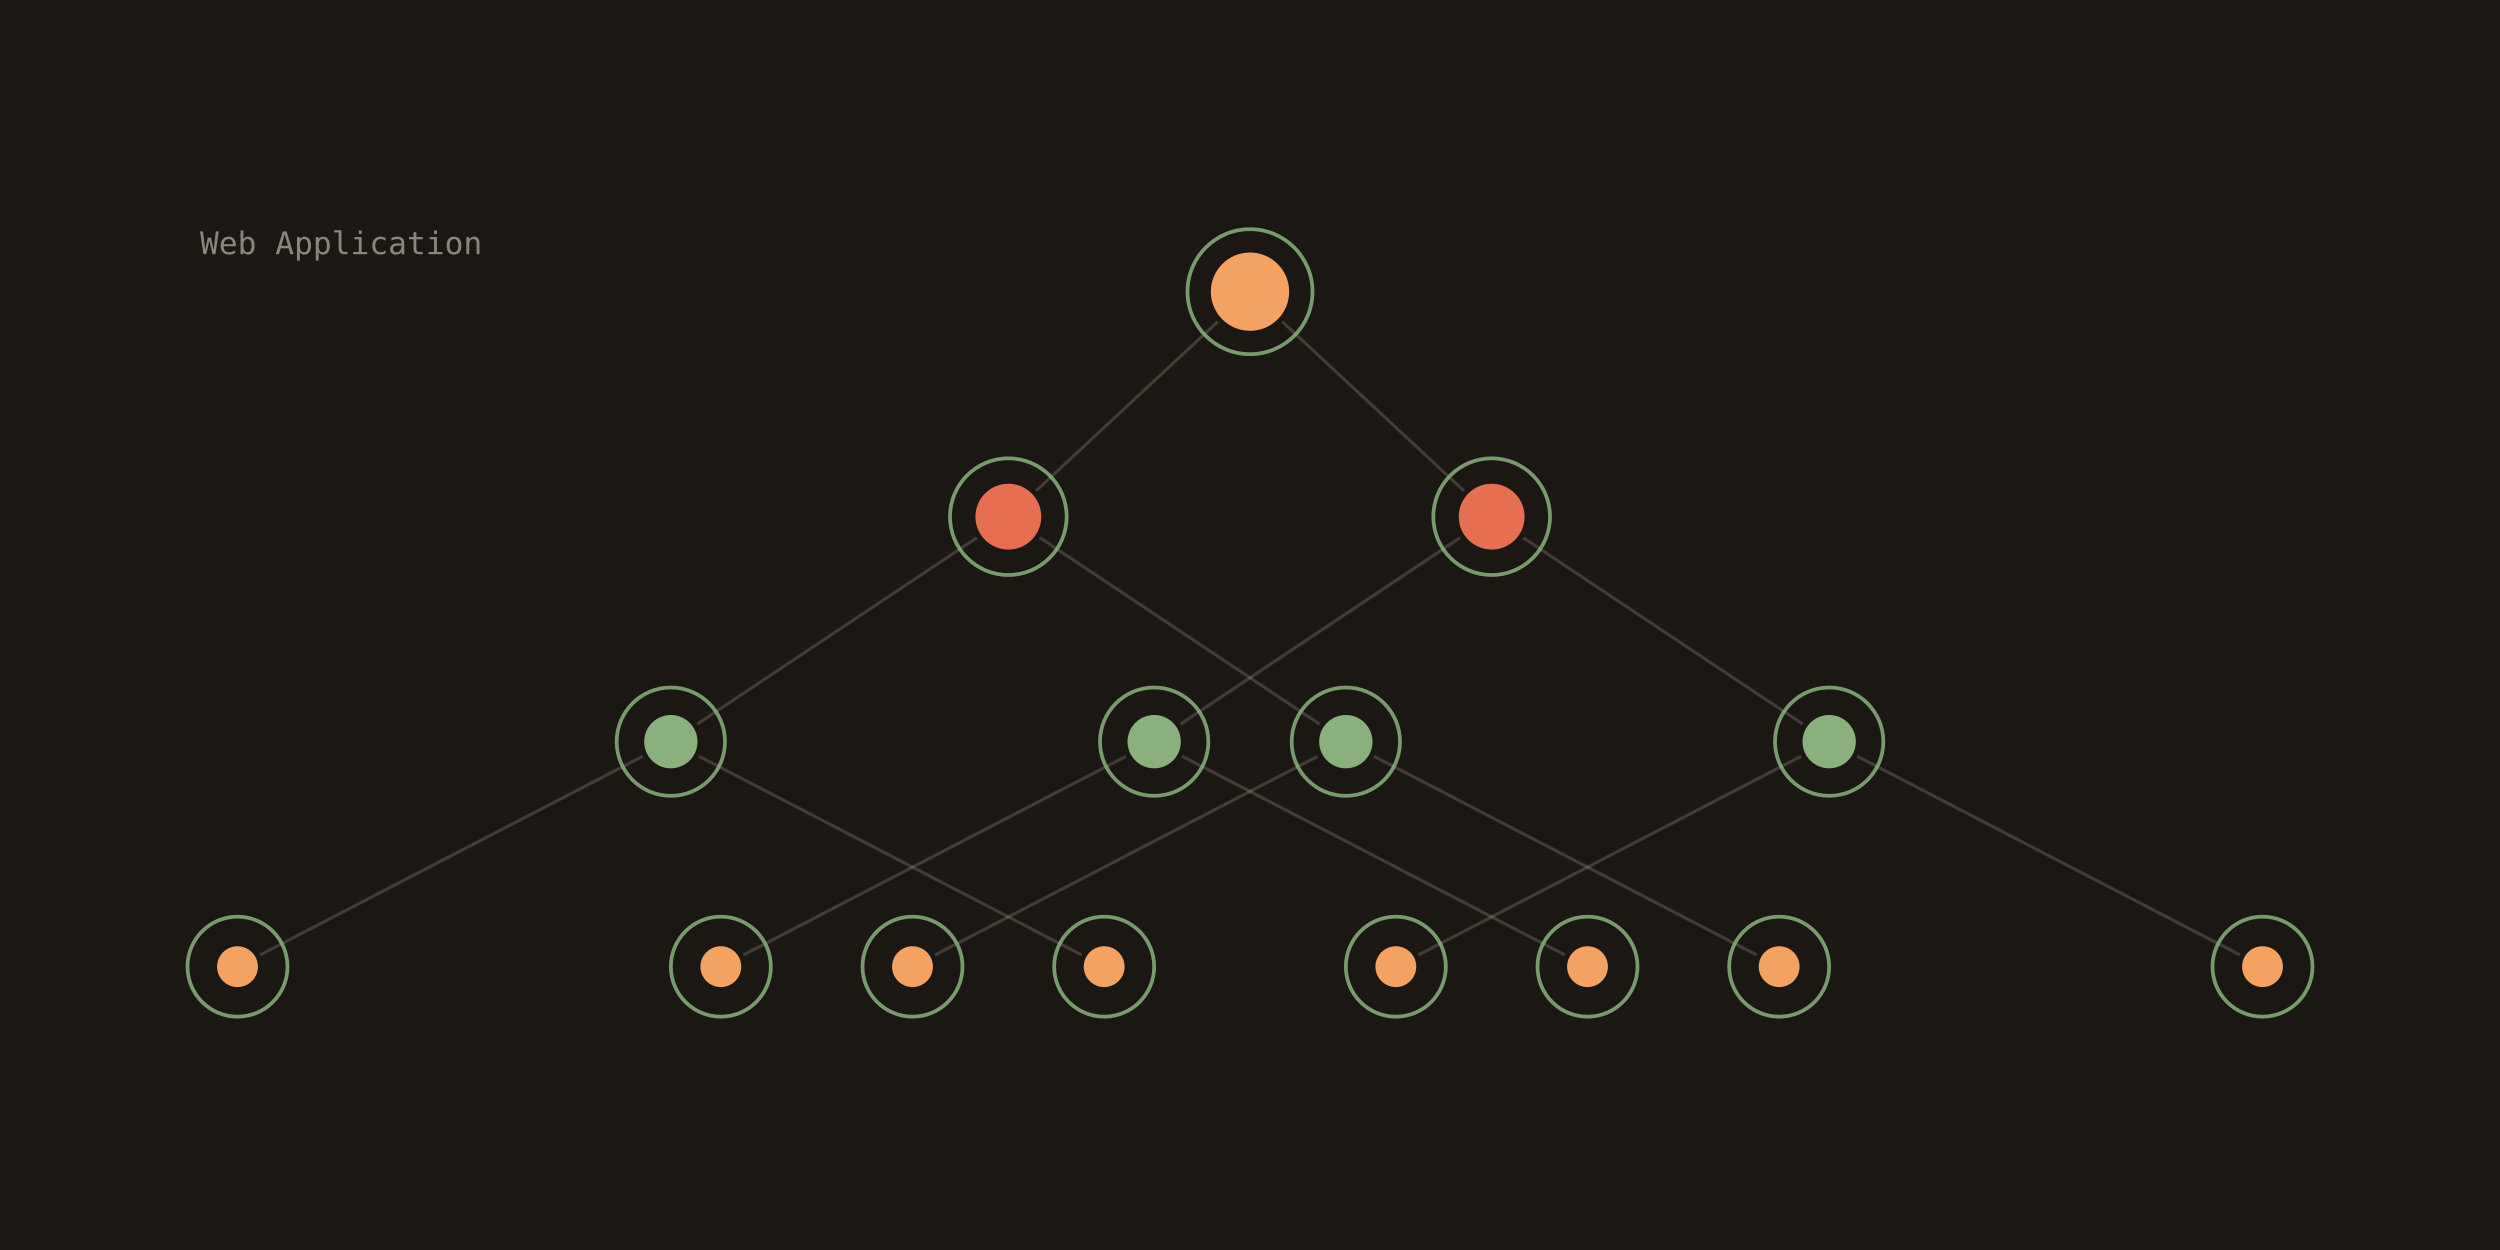
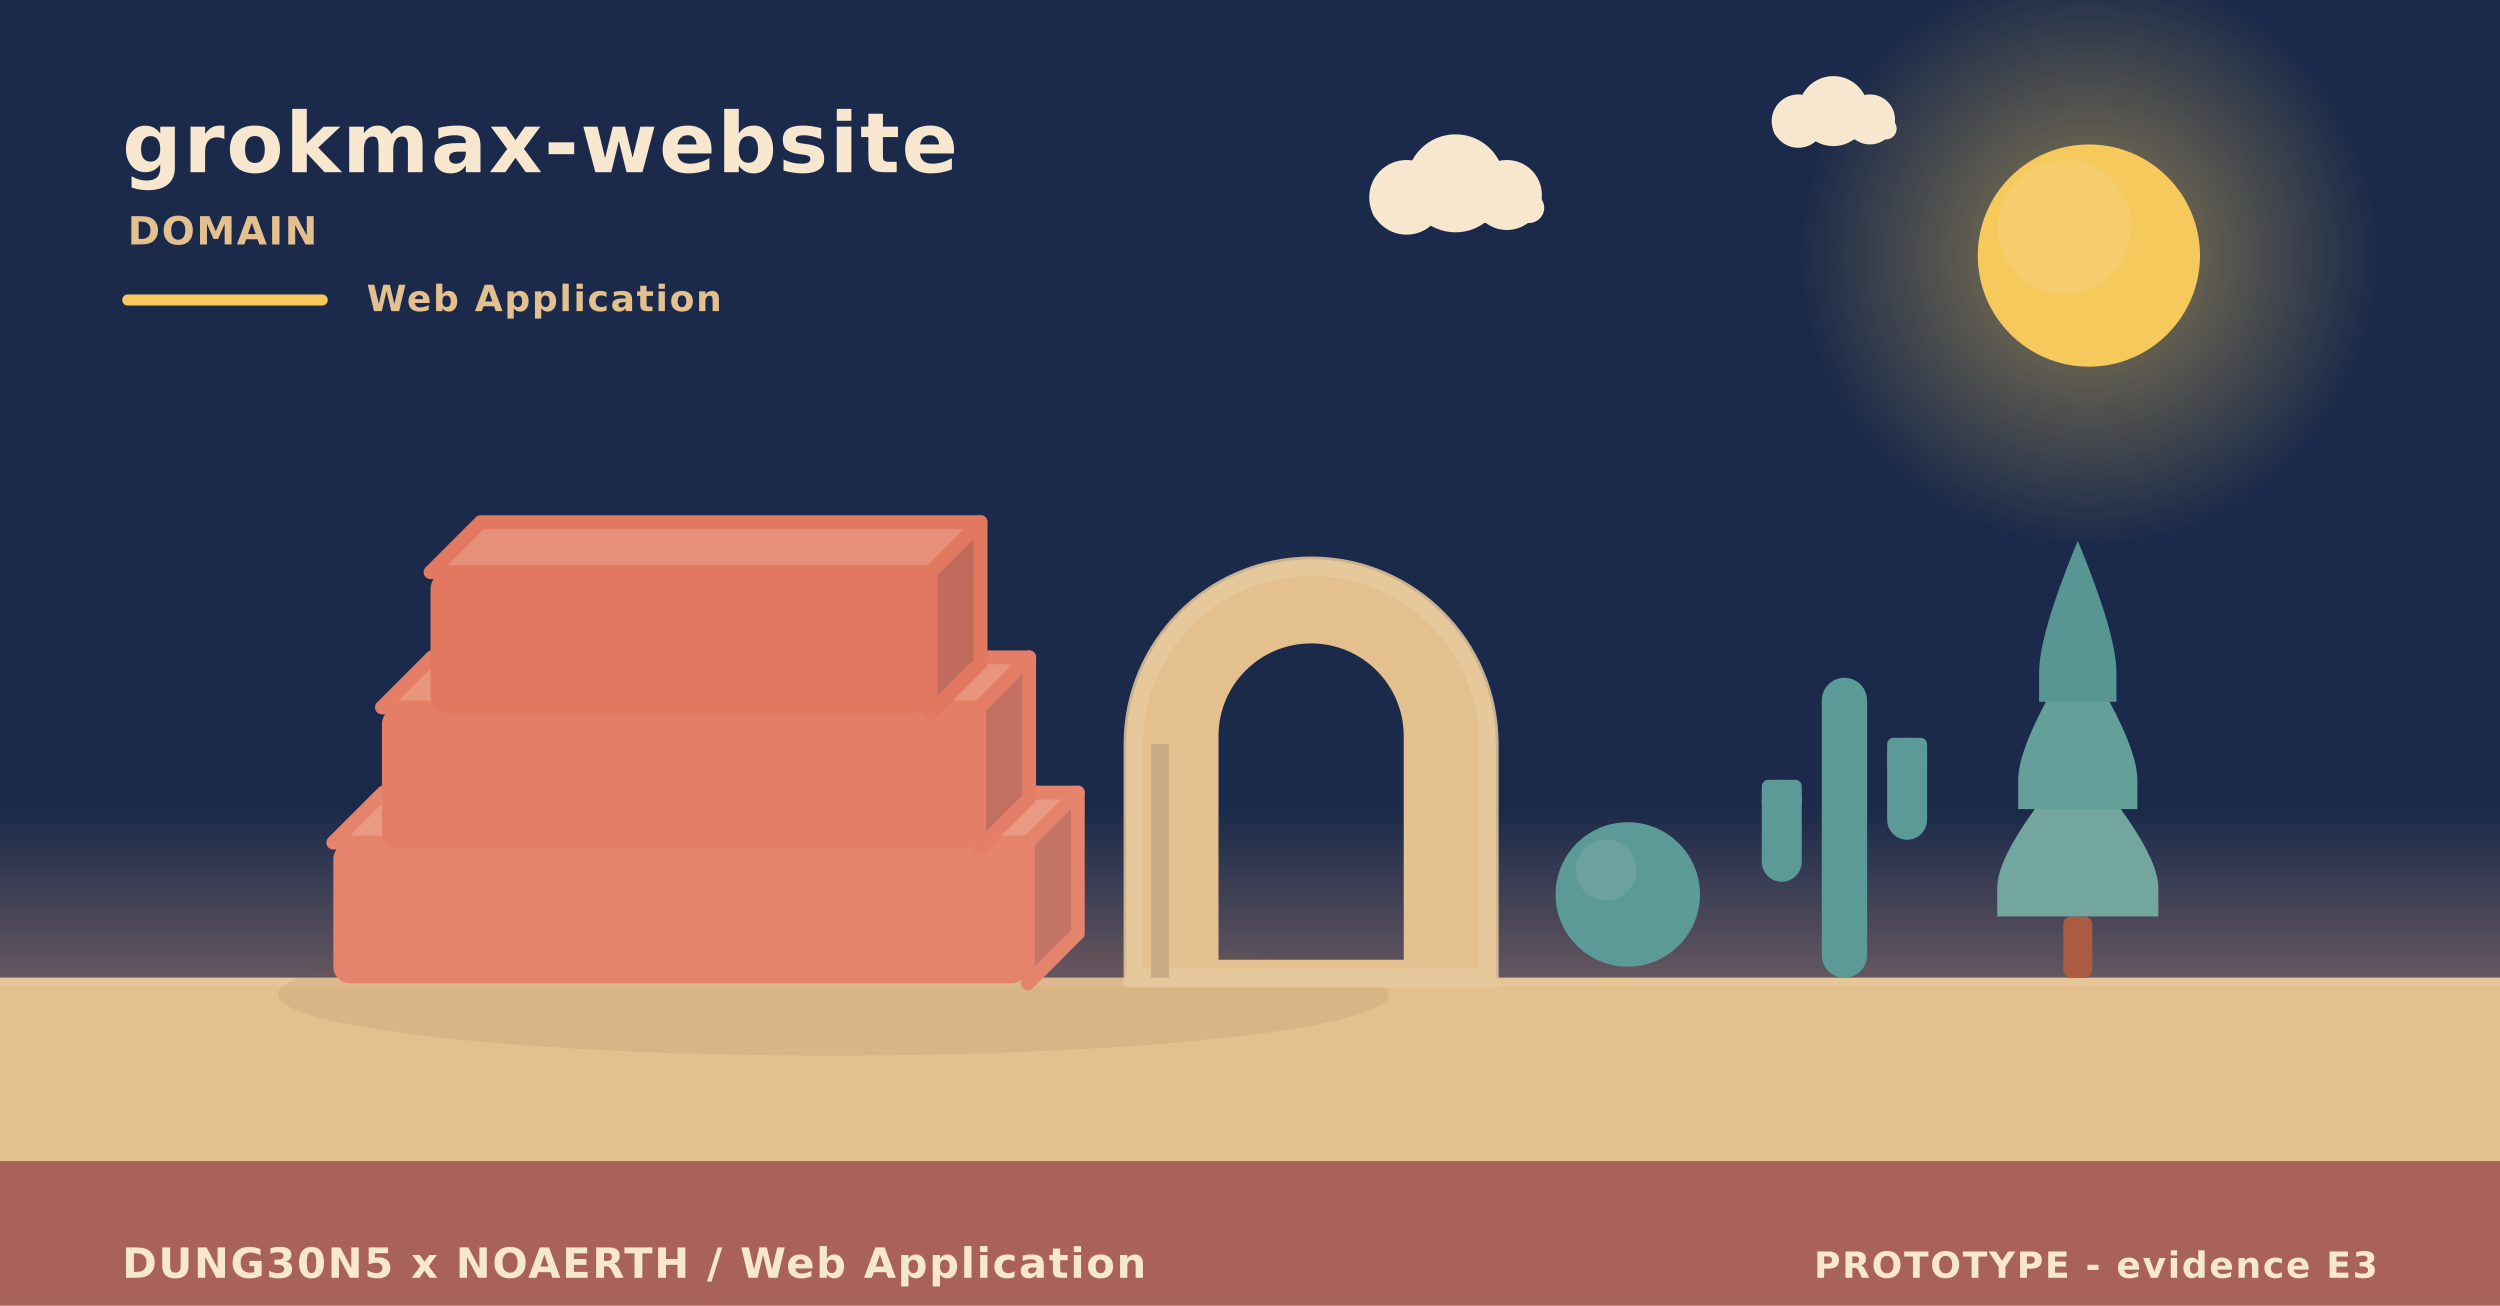
- <svg xmlns="http://www.w3.org/2000/svg" viewBox="0 0 1200 600" width="1200" height="600" role="img" aria-label="grokmax-website domain model">
-   <rect width="1200" height="600" fill="#1b1712" />
-   <defs>
-     <linearGradient id="gd" x1="0" y1="0" x2="1" y2="1">
-       <stop offset="0%" stop-color="#f4a261" />
-       <stop offset="100%" stop-color="#e76f51" />
-     </linearGradient>
-   </defs>
-   <line x1="600.00" y1="140.00" x2="716.00" y2="248.00" stroke="rgba(253,246,233,0.300)" stroke-width="1.50" opacity="0.55" />
-   <line x1="600.00" y1="140.00" x2="484.00" y2="248.00" stroke="rgba(253,246,233,0.300)" stroke-width="1.50" opacity="0.55" />
-   <line x1="716.00" y1="248.00" x2="878.00" y2="356.00" stroke="rgba(253,246,233,0.300)" stroke-width="1.50" opacity="0.55" />
-   <line x1="716.00" y1="248.00" x2="554.00" y2="356.00" stroke="rgba(253,246,233,0.300)" stroke-width="1.50" opacity="0.55" />
-   <line x1="484.00" y1="248.00" x2="646.00" y2="356.00" stroke="rgba(253,246,233,0.300)" stroke-width="1.50" opacity="0.55" />
-   <line x1="484.00" y1="248.00" x2="322.00" y2="356.00" stroke="rgba(253,246,233,0.300)" stroke-width="1.50" opacity="0.55" />
-   <line x1="878.00" y1="356.00" x2="1086.00" y2="464.00" stroke="rgba(253,246,233,0.300)" stroke-width="1.50" opacity="0.55" />
-   <line x1="878.00" y1="356.00" x2="670.00" y2="464.00" stroke="rgba(253,246,233,0.300)" stroke-width="1.50" opacity="0.55" />
-   <line x1="554.00" y1="356.00" x2="762.00" y2="464.00" stroke="rgba(253,246,233,0.300)" stroke-width="1.50" opacity="0.55" />
-   <line x1="554.00" y1="356.00" x2="346.00" y2="464.00" stroke="rgba(253,246,233,0.300)" stroke-width="1.50" opacity="0.55" />
-   <line x1="646.00" y1="356.00" x2="854.00" y2="464.00" stroke="rgba(253,246,233,0.300)" stroke-width="1.50" opacity="0.55" />
-   <line x1="646.00" y1="356.00" x2="438.00" y2="464.00" stroke="rgba(253,246,233,0.300)" stroke-width="1.50" opacity="0.55" />
-   <line x1="322.00" y1="356.00" x2="530.00" y2="464.00" stroke="rgba(253,246,233,0.300)" stroke-width="1.50" opacity="0.55" />
-   <line x1="322.00" y1="356.00" x2="114.00" y2="464.00" stroke="rgba(253,246,233,0.300)" stroke-width="1.50" opacity="0.55" />
-   <circle cx="600.00" cy="140.00" r="20.00" fill="#f4a261" opacity="1.00" stroke="#1b1712" stroke-width="2.40" />
+ <svg xmlns="http://www.w3.org/2000/svg" width="900" height="470" viewBox="0 0 900 470" role="img" aria-label="grokmax-website - the problem it addresses">
+   <linearGradient id="skym" x1="0" y1="0" x2="0" y2="1">
+     <stop offset="0" stop-color="#1b2a4a" />
+     <stop offset="0.62" stop-color="#1b2a4a" />
+     <stop offset="1" stop-color="#f3ad8a" />
+   </linearGradient>
+   <rect width="900" height="470" fill="url(#skym)" />
+   <radialGradient id="sunm">
+     <stop offset="0.35" stop-color="#f5c95c" stop-opacity="0.34" />
+     <stop offset="1" stop-color="#f5c95c" stop-opacity="0" />
+   </radialGradient>
+   <circle cx="752" cy="92" r="104" fill="url(#sunm)" />
+   <circle cx="752" cy="92" r="40" fill="#f5c95c" />
+   <circle cx="743.2" cy="81.6" r="24" fill="#f5d27e" opacity="0.5" />
  <g>
-     <circle cx="600.00" cy="140.00" r="30.00" fill="none" stroke="#8ab17d" stroke-width="1.80" opacity="0.85" />
-     <animate attributeName="opacity" values="0.25;1.0;0.25" dur="9.0s" begin="0.0s" repeatCount="indefinite" />
+     <circle cx="524" cy="66" r="17.64" fill="#f6e7ce" />
+     <circle cx="506.36" cy="71.04" r="13.44" fill="#f6e7ce" />
+     <circle cx="542.48" cy="70.2" r="12.6" fill="#f6e7ce" />
+     <rect x="493.76" y="69.36" width="62.16" height="10.92" rx="5.46" fill="#f6e7ce" />
+     <animateTransform attributeName="transform" type="translate" values="0 0;24 0;0 0" dur="36s" begin="0s" repeatCount="indefinite" />
  </g>
-   <circle cx="716.00" cy="248.00" r="17.00" fill="#e76f51" opacity="1.00" stroke="#1b1712" stroke-width="2.40" />
  <g>
-     <circle cx="716.00" cy="248.00" r="28.00" fill="none" stroke="#8ab17d" stroke-width="1.80" opacity="0.85" />
-     <animate attributeName="opacity" values="0.25;1.0;0.25" dur="9.0s" begin="0.5s" repeatCount="indefinite" />
+     <circle cx="660" cy="40" r="12.6" fill="#f6e7ce" />
+     <circle cx="647.4" cy="43.6" r="9.6" fill="#f6e7ce" />
+     <circle cx="673.2" cy="43" r="9" fill="#f6e7ce" />
+     <rect x="638.4" y="42.4" width="44.4" height="7.8" rx="3.9" fill="#f6e7ce" />
+     <animateTransform attributeName="transform" type="translate" values="0 0;-18 0;0 0" dur="46s" begin="3s" repeatCount="indefinite" />
  </g>
-   <circle cx="484.00" cy="248.00" r="17.00" fill="#e76f51" opacity="1.00" stroke="#1b1712" stroke-width="2.40" />
-   <g>
-     <circle cx="484.00" cy="248.00" r="28.00" fill="none" stroke="#8ab17d" stroke-width="1.80" opacity="0.85" />
-     <animate attributeName="opacity" values="0.25;1.0;0.25" dur="9.0s" begin="0.62s" repeatCount="indefinite" />
-   </g>
-   <circle cx="878.00" cy="356.00" r="14.00" fill="#8ab17d" opacity="1.00" stroke="#1b1712" stroke-width="2.40" />
-   <g>
-     <circle cx="878.00" cy="356.00" r="26.00" fill="none" stroke="#8ab17d" stroke-width="1.80" opacity="0.85" />
-     <animate attributeName="opacity" values="0.25;1.0;0.25" dur="9.0s" begin="1.0s" repeatCount="indefinite" />
-   </g>
-   <circle cx="554.00" cy="356.00" r="14.00" fill="#8ab17d" opacity="1.00" stroke="#1b1712" stroke-width="2.40" />
-   <g>
-     <circle cx="554.00" cy="356.00" r="26.00" fill="none" stroke="#8ab17d" stroke-width="1.80" opacity="0.85" />
-     <animate attributeName="opacity" values="0.25;1.0;0.25" dur="9.0s" begin="1.12s" repeatCount="indefinite" />
-   </g>
-   <circle cx="646.00" cy="356.00" r="14.00" fill="#8ab17d" opacity="1.00" stroke="#1b1712" stroke-width="2.40" />
-   <g>
-     <circle cx="646.00" cy="356.00" r="26.00" fill="none" stroke="#8ab17d" stroke-width="1.80" opacity="0.85" />
-     <animate attributeName="opacity" values="0.25;1.0;0.25" dur="9.0s" begin="1.24s" repeatCount="indefinite" />
-   </g>
-   <circle cx="322.00" cy="356.00" r="14.00" fill="#8ab17d" opacity="1.00" stroke="#1b1712" stroke-width="2.40" />
-   <g>
-     <circle cx="322.00" cy="356.00" r="26.00" fill="none" stroke="#8ab17d" stroke-width="1.80" opacity="0.85" />
-     <animate attributeName="opacity" values="0.25;1.0;0.25" dur="9.0s" begin="1.36s" repeatCount="indefinite" />
-   </g>
-   <circle cx="1086.00" cy="464.00" r="11.00" fill="#f4a261" opacity="1.00" stroke="#1b1712" stroke-width="2.40" />
-   <g>
-     <circle cx="1086.00" cy="464.00" r="24.00" fill="none" stroke="#8ab17d" stroke-width="1.80" opacity="0.85" />
-     <animate attributeName="opacity" values="0.25;1.0;0.25" dur="9.0s" begin="1.5s" repeatCount="indefinite" />
-   </g>
-   <circle cx="670.00" cy="464.00" r="11.00" fill="#f4a261" opacity="1.00" stroke="#1b1712" stroke-width="2.40" />
-   <g>
-     <circle cx="670.00" cy="464.00" r="24.00" fill="none" stroke="#8ab17d" stroke-width="1.80" opacity="0.85" />
-     <animate attributeName="opacity" values="0.25;1.0;0.25" dur="9.0s" begin="1.62s" repeatCount="indefinite" />
-   </g>
-   <circle cx="762.00" cy="464.00" r="11.00" fill="#f4a261" opacity="1.00" stroke="#1b1712" stroke-width="2.40" />
-   <g>
-     <circle cx="762.00" cy="464.00" r="24.00" fill="none" stroke="#8ab17d" stroke-width="1.80" opacity="0.85" />
-     <animate attributeName="opacity" values="0.25;1.0;0.25" dur="9.0s" begin="1.74s" repeatCount="indefinite" />
-   </g>
-   <circle cx="346.00" cy="464.00" r="11.00" fill="#f4a261" opacity="1.00" stroke="#1b1712" stroke-width="2.40" />
-   <g>
-     <circle cx="346.00" cy="464.00" r="24.00" fill="none" stroke="#8ab17d" stroke-width="1.80" opacity="0.85" />
-     <animate attributeName="opacity" values="0.25;1.0;0.25" dur="9.0s" begin="1.86s" repeatCount="indefinite" />
-   </g>
-   <circle cx="854.00" cy="464.00" r="11.00" fill="#f4a261" opacity="1.00" stroke="#1b1712" stroke-width="2.40" />
-   <g>
-     <circle cx="854.00" cy="464.00" r="24.00" fill="none" stroke="#8ab17d" stroke-width="1.80" opacity="0.85" />
-     <animate attributeName="opacity" values="0.25;1.0;0.25" dur="9.0s" begin="1.98s" repeatCount="indefinite" />
-   </g>
-   <circle cx="438.00" cy="464.00" r="11.00" fill="#f4a261" opacity="1.00" stroke="#1b1712" stroke-width="2.40" />
-   <g>
-     <circle cx="438.00" cy="464.00" r="24.00" fill="none" stroke="#8ab17d" stroke-width="1.80" opacity="0.85" />
-     <animate attributeName="opacity" values="0.25;1.0;0.25" dur="9.0s" begin="2.1s" repeatCount="indefinite" />
-   </g>
-   <circle cx="530.00" cy="464.00" r="11.00" fill="#f4a261" opacity="1.00" stroke="#1b1712" stroke-width="2.40" />
-   <g>
-     <circle cx="530.00" cy="464.00" r="24.00" fill="none" stroke="#8ab17d" stroke-width="1.80" opacity="0.85" />
-     <animate attributeName="opacity" values="0.25;1.0;0.25" dur="9.0s" begin="2.22s" repeatCount="indefinite" />
-   </g>
-   <circle cx="114.00" cy="464.00" r="11.00" fill="#f4a261" opacity="1.00" stroke="#1b1712" stroke-width="2.40" />
-   <g>
-     <circle cx="114.00" cy="464.00" r="24.00" fill="none" stroke="#8ab17d" stroke-width="1.80" opacity="0.85" />
-     <animate attributeName="opacity" values="0.25;1.0;0.25" dur="9.0s" begin="2.34s" repeatCount="indefinite" />
-   </g>
-   <text x="96" y="122" font-family="ui-monospace,Menlo,monospace" font-size="15" fill="rgba(253,246,233,0.500)">Web Application</text>
+   <rect x="0" y="352" width="900" height="118" fill="#e3c08d" />
+   <rect x="0" y="352" width="900" height="3" fill="#e6c596" />
+   <text x="44" y="62" font-family="Verdana,DejaVu Sans,sans-serif" font-size="30" font-weight="700" letter-spacing="0.6" fill="#f6e7ce" text-anchor="start">grokmax-website</text>
+   <text x="46" y="88" font-family="Verdana,DejaVu Sans,sans-serif" font-size="14" font-weight="700" letter-spacing="0.6" fill="#e3c08d" text-anchor="start">DOMAIN</text>
+   <rect x="44" y="106" width="74" height="4" rx="2" fill="#f5c95c" />
+   <text x="132" y="112" font-family="Verdana,DejaVu Sans,sans-serif" font-size="13" font-weight="700" letter-spacing="0.6" fill="#e3c08d" text-anchor="start">Web Application</text>
+   <ellipse cx="300" cy="358" rx="200" ry="22" fill="rgba(138,90,68,0.11)" />
+   <path d="M120,303.33 L370,303.33 L388,285.33 L138,285.33 Z" fill="#e99a82" stroke="#e5846c" stroke-width="5" stroke-linejoin="round" />
+   <path d="M370,303.33 L388,285.33 L388,336 L370,354 Z" fill="#c37566" stroke="#e5846c" stroke-width="5" stroke-linejoin="round" />
+   <rect x="120" y="303.33" width="250" height="50.67" rx="6" fill="#e5846c" />
+   <path d="M137.5,254.67 L352.5,254.67 L370.5,236.67 L155.5,236.67 Z" fill="#e8957d" stroke="#e47e66" stroke-width="5" stroke-linejoin="round" />
+   <path d="M352.5,254.67 L370.5,236.67 L370.5,287.33 L352.5,305.33 Z" fill="#c27061" stroke="#e47e66" stroke-width="5" stroke-linejoin="round" />
+   <rect x="137.5" y="254.67" width="215" height="50.67" rx="6" fill="#e47e66" />
+   <path d="M155,206 L335,206 L353,188 L173,188 Z" fill="#e79079" stroke="#e37861" stroke-width="5" stroke-linejoin="round" />
+   <path d="M335,206 L353,188 L353,238.67 L335,256.67 Z" fill="#c16b5d" stroke="#e37861" stroke-width="5" stroke-linejoin="round" />
+   <rect x="155" y="206" width="180" height="50.67" rx="6" fill="#e37861" />
+   <path d="M408,352 L408,267.84 A64,64 0 0 1 536,267.84 L536,352 Z M436.16,348 L436.16,264.97 A35.84,35.84 0 0 1 507.84,264.97 L507.84,348 Z" fill="#e3c08d" fill-rule="evenodd" stroke="#e3c08d" stroke-width="5" stroke-linejoin="round" />
+   <path d="M408,352 L408,267.84 A64,64 0 0 1 536,267.84 L536,352 Z" fill="none" stroke="#e8c99d" stroke-width="7" stroke-linecap="round" opacity="0.85" />
+   <rect x="414.4" y="267.84" width="6.4" height="84.16" fill="#c7ab84" />
+   <circle cx="586" cy="322" r="26" fill="#5b9a97" />
+   <circle cx="578.2" cy="313.16" r="10.92" fill="#7aa9a2" opacity="0.55" />
+   <rect x="655.84" y="244" width="16.32" height="108" rx="8.16" fill="#5b9a97" />
+   <rect x="634.24" y="280.72" width="14.4" height="36.72" rx="7.2" fill="#5b9a97" />
+   <rect x="634.24" y="280.72" width="14.4" height="10.8" rx="2.4" fill="#5b9a97" />
+   <rect x="679.36" y="265.6" width="14.4" height="36.72" rx="7.2" fill="#5b9a97" />
+   <rect x="679.36" y="265.6" width="14.4" height="10.8" rx="2.4" fill="#5b9a97" />
+   <rect x="742.78" y="329.92" width="10.44" height="22.08" rx="2.9" fill="#ac5b43" />
+   <path d="M748,271.96 Q719,305.58 719,319.49 Q719,329.92 719,329.92 L777,329.92 Q777,329.92 777,319.49 Q777,305.58 748,271.96 Z" fill="#74a6a0" />
+   <path d="M748,233.32 Q726.54,266.94 726.54,280.85 Q726.54,291.28 726.54,291.28 L769.46,291.28 Q769.46,291.28 769.46,280.85 Q769.46,266.94 748,233.32 Z" fill="#649f9a" />
+   <path d="M748,194.68 Q734.08,228.3 734.08,242.21 Q734.08,252.64 734.08,252.64 L761.92,252.64 Q761.92,252.64 761.92,242.21 Q761.92,228.3 748,194.68 Z" fill="#589694" />
+   <rect x="0" y="418" width="900" height="52" rx="0" fill="#a65c56" opacity="0.94" />
+   <text x="44" y="460" font-family="Verdana,DejaVu Sans,sans-serif" font-size="15" font-weight="700" letter-spacing="0.6" fill="#f6e7ce" text-anchor="start">DUNG30N5 x NOAERTH  /  Web Application</text>
+   <text x="856" y="460" font-family="Verdana,DejaVu Sans,sans-serif" font-size="13" font-weight="700" letter-spacing="0.6" fill="#f6e7ce" text-anchor="end">PROTOTYPE  -  evidence E3</text>
</svg>
